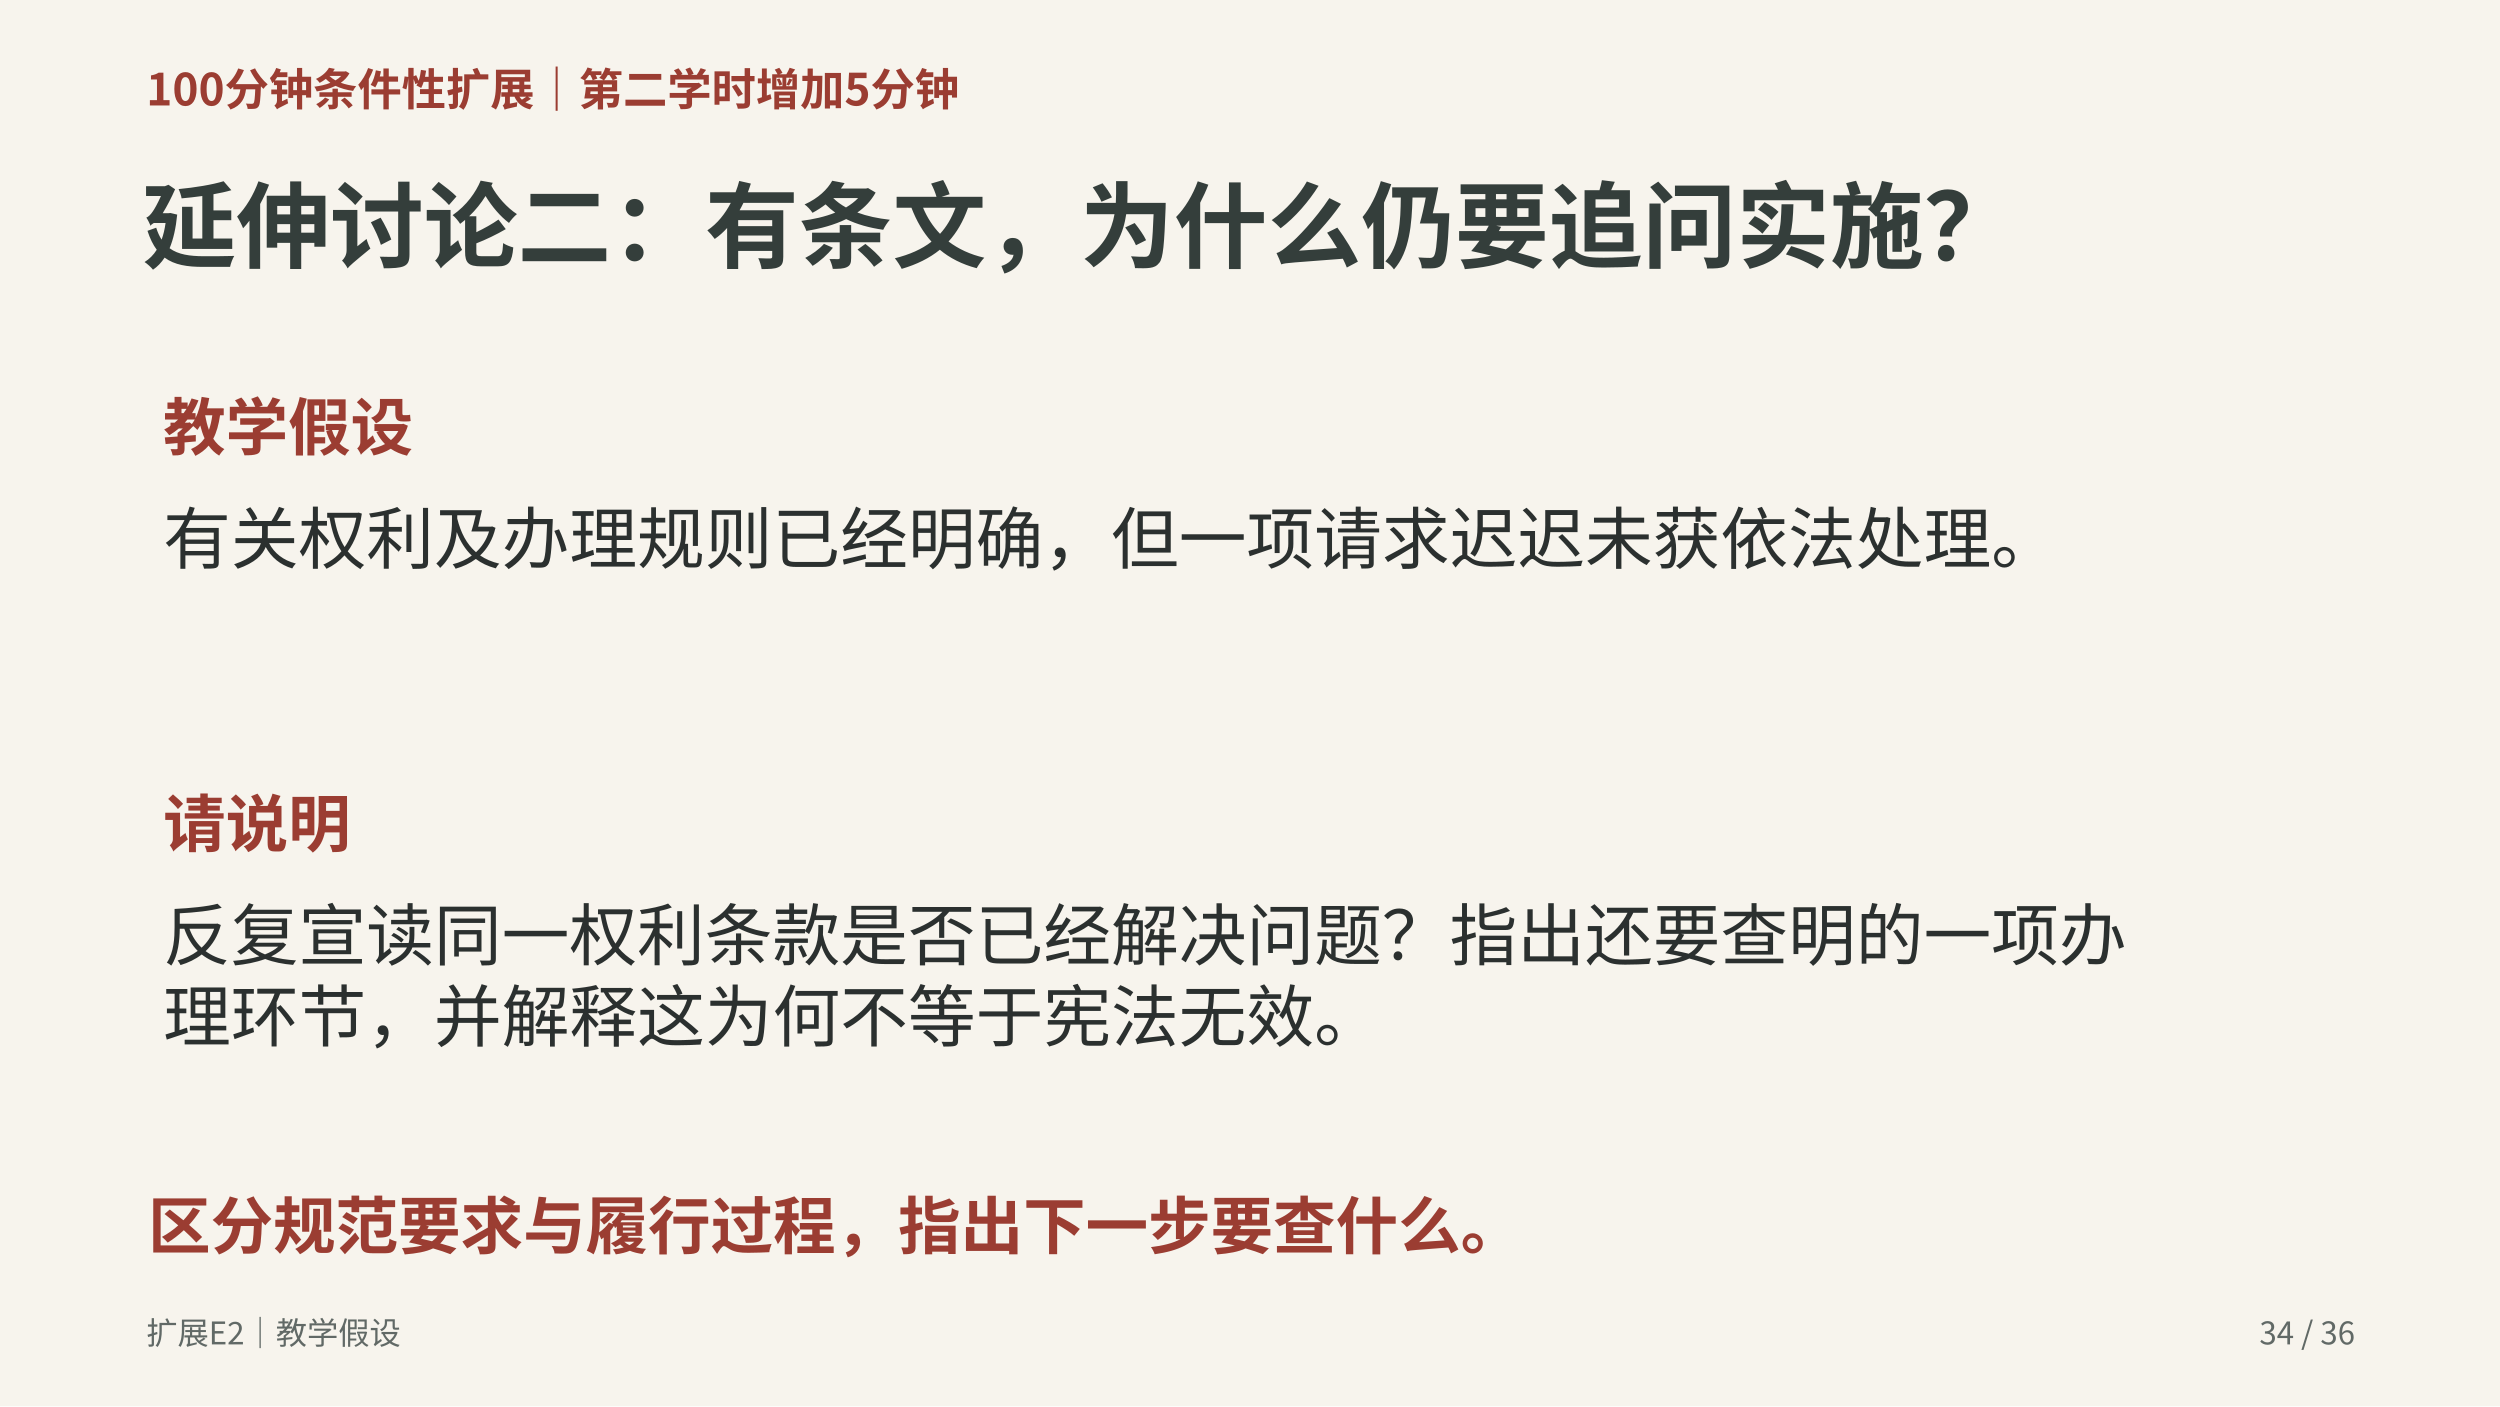
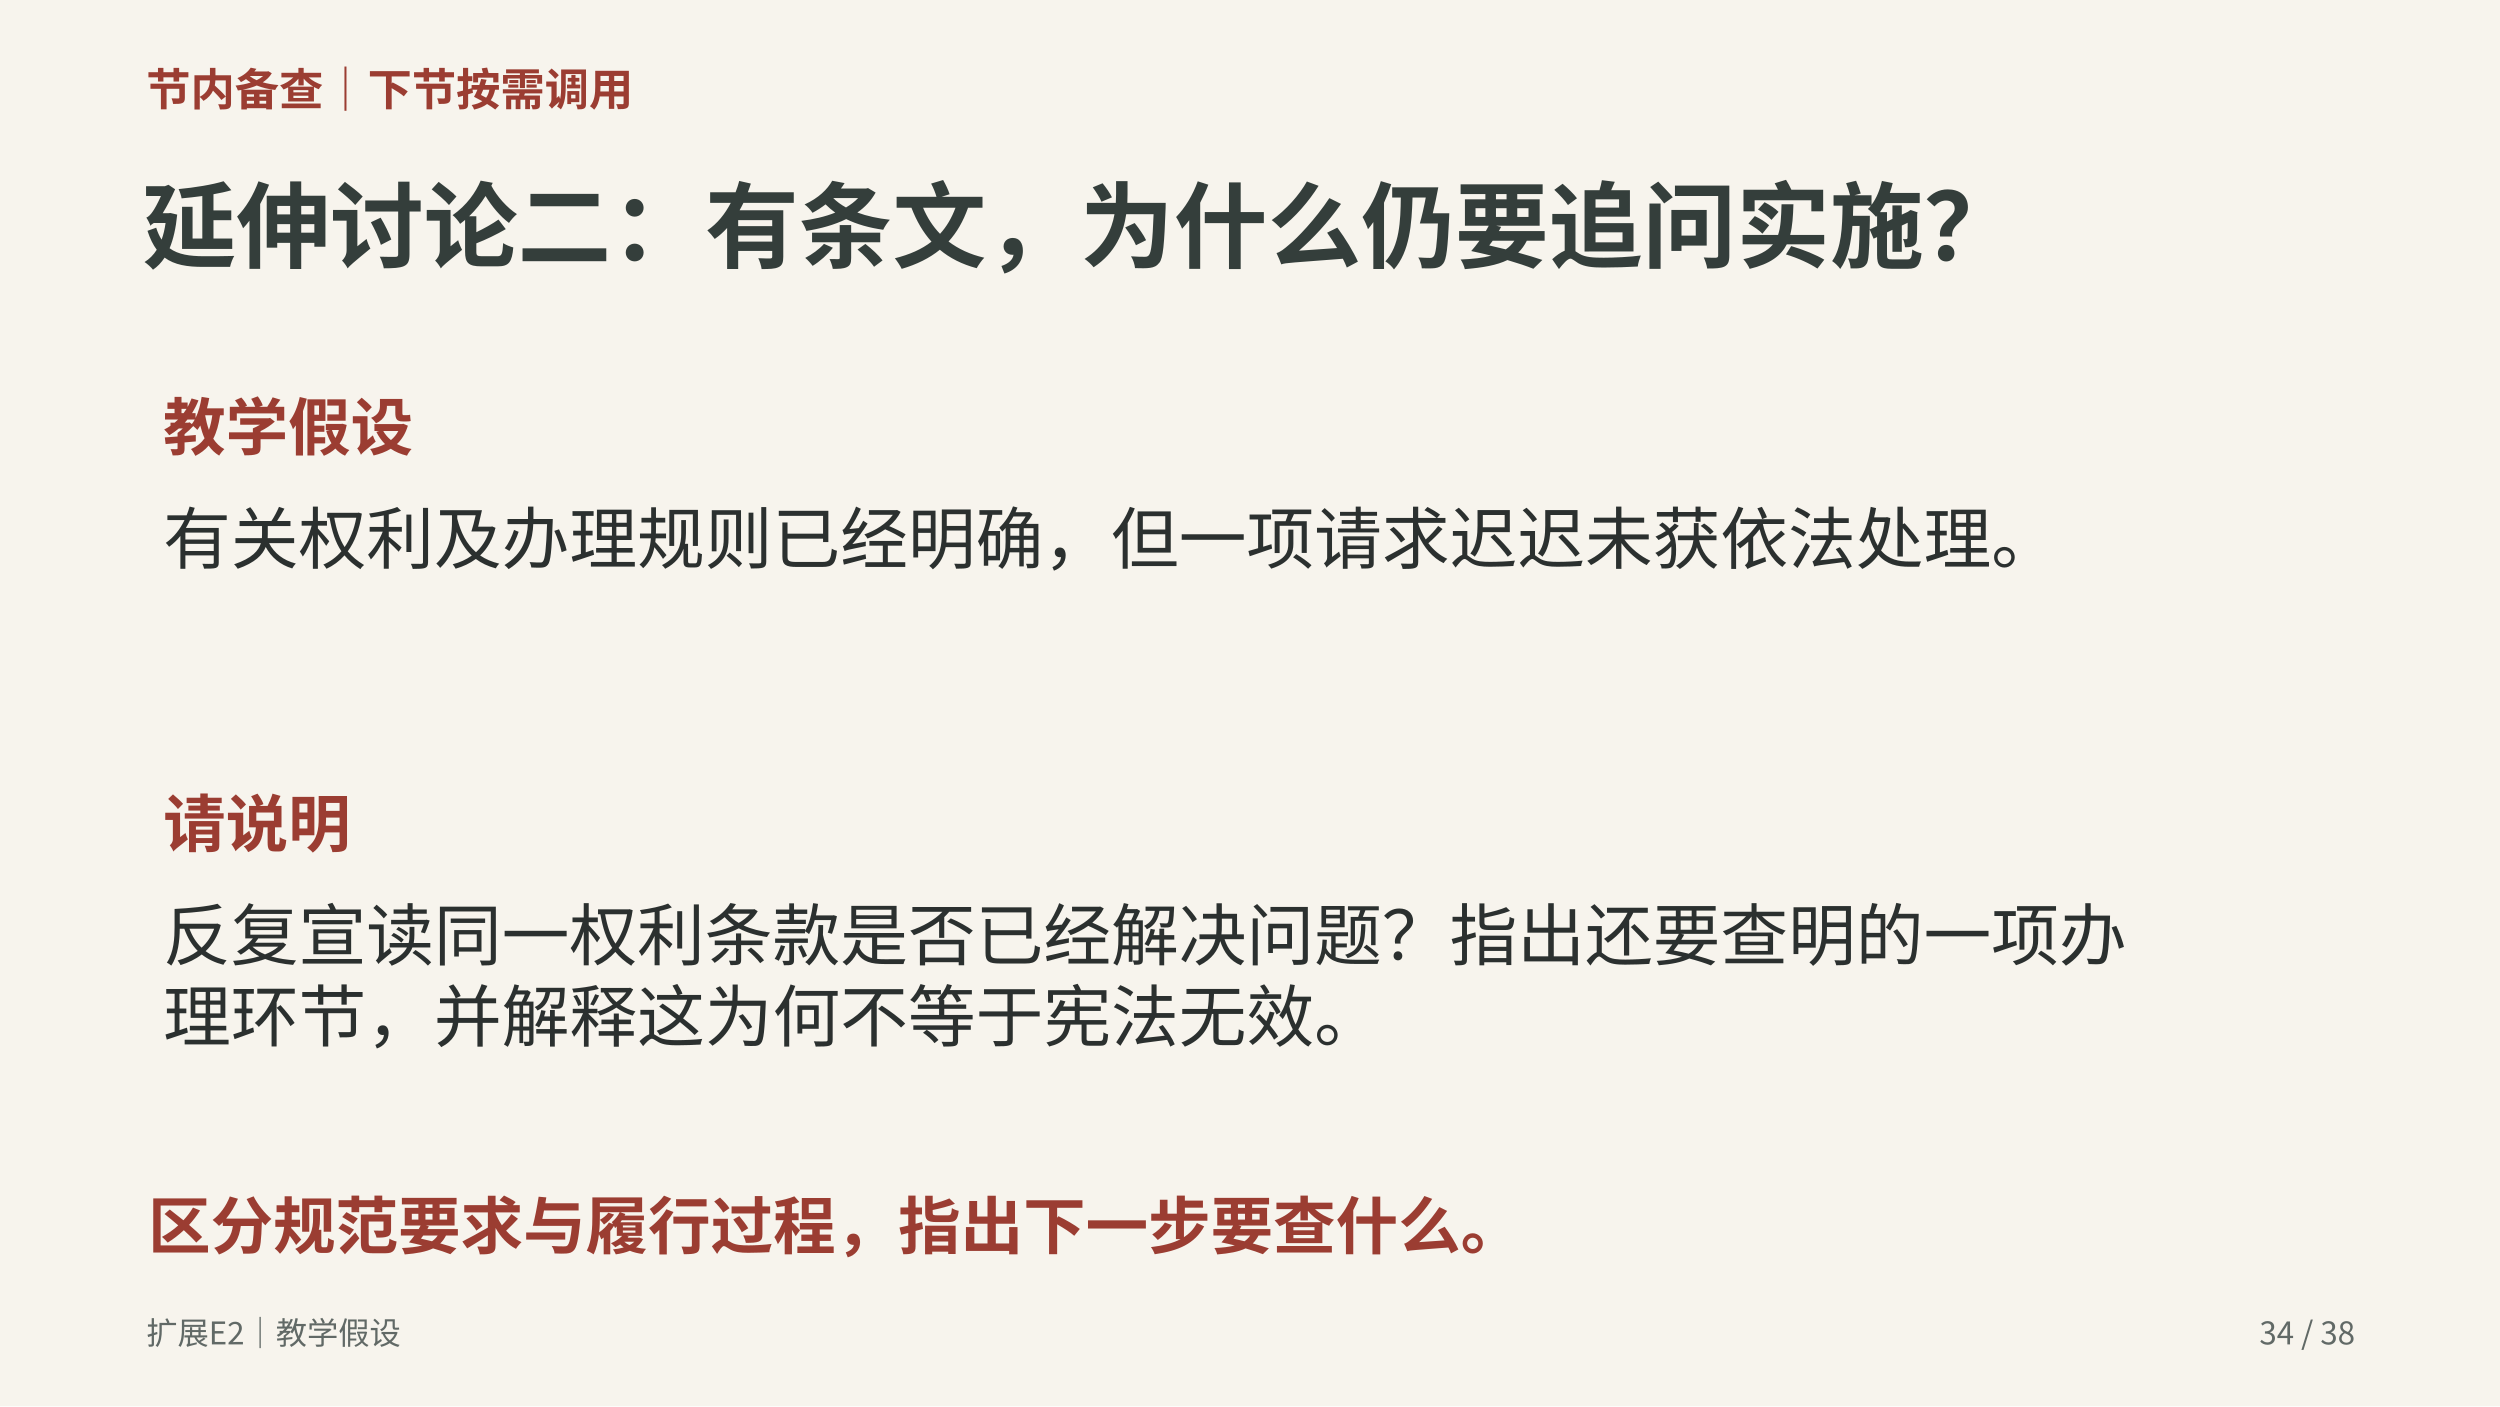
<svg xmlns="http://www.w3.org/2000/svg" viewBox="0 0 1600 900" width="1600" height="900">
  <defs>
    <marker id="arrow" viewBox="0 0 10 10" refX="8" refY="5" markerWidth="5" markerHeight="5" orient="auto-start-reverse">
      <path d="M 0 0 L 10 5 L 0 10 z" fill="#9B3D32" />
    </marker>
  </defs>
  <rect width="1600" height="900" fill="#F7F4ED" />
  <text x="93.6" y="67.5" font-family="Microsoft YaHei, Noto Sans CJK SC, sans-serif" font-size="28.333" font-weight="700" fill="#9B3D32" text-anchor="start">
-     <tspan x="93.6" dy="0">100分钟条件性扩展｜第二学时增加5分钟</tspan>
+     <tspan x="93.6" dy="0">节内备查｜下节按需调用</tspan>
  </text>
  <text x="91.2" y="166.8" font-family="Microsoft YaHei, Noto Sans CJK SC, sans-serif" font-size="60" font-weight="700" fill="#343E3B" text-anchor="start">
    <tspan x="91.2" dy="0">延伸讨论二：有条文，为什么仍要追问实施？</tspan>
  </text>
  <text x="104.4" y="288" font-family="Microsoft YaHei, Noto Sans CJK SC, sans-serif" font-size="40" font-weight="700" fill="#9B3D32" text-anchor="start">
    <tspan x="104.4" dy="0">教学假设</tspan>
  </text>
  <text x="104.4" y="360.6" font-family="Microsoft YaHei, Noto Sans CJK SC, sans-serif" font-size="43.333" font-weight="400" fill="#2B302F" text-anchor="start">
    <tspan x="104.4" dy="0">有关权利及办理规则已经明确，但一项请求迟迟未获依法处理。</tspan>
  </text>
  <text x="104.4" y="541.8" font-family="Microsoft YaHei, Noto Sans CJK SC, sans-serif" font-size="40" font-weight="700" fill="#9B3D32" text-anchor="start">
    <tspan x="104.4" dy="0">请说明</tspan>
  </text>
  <text x="104.4" y="614.4" font-family="Microsoft YaHei, Noto Sans CJK SC, sans-serif" font-size="43.333" font-weight="400" fill="#2B302F" text-anchor="start">
    <tspan x="104.4" dy="0">反复宣读同一权利条款是否已经解决问题？指出还要查明的一项办</tspan>
    <tspan x="104.4" dy="52">理环节，并解释这为何不等于宪法无效。</tspan>
  </text>
  <text x="94.8" y="799.2" font-family="Microsoft YaHei, Noto Sans CJK SC, sans-serif" font-size="40" font-weight="700" fill="#9B3D32" text-anchor="start">
    <tspan x="94.8" dy="0">区分规范要求与履行过程，指出下一步要查什么。</tspan>
  </text>
  <text x="93.6" y="860.4" font-family="Microsoft YaHei, Noto Sans CJK SC, sans-serif" font-size="20" font-weight="400" fill="#616966" text-anchor="start">
    <tspan x="93.6" dy="0">扩展E2｜教学假设</tspan>
  </text>
  <text x="1507.2" y="860.4" font-family="Microsoft YaHei, Noto Sans CJK SC, sans-serif" font-size="20" font-weight="400" fill="#616966" text-anchor="end">
-     <tspan x="1507.2" dy="0">34 / 36</tspan>
+     <tspan x="1507.2" dy="0">34 / 38</tspan>
  </text>
</svg>
